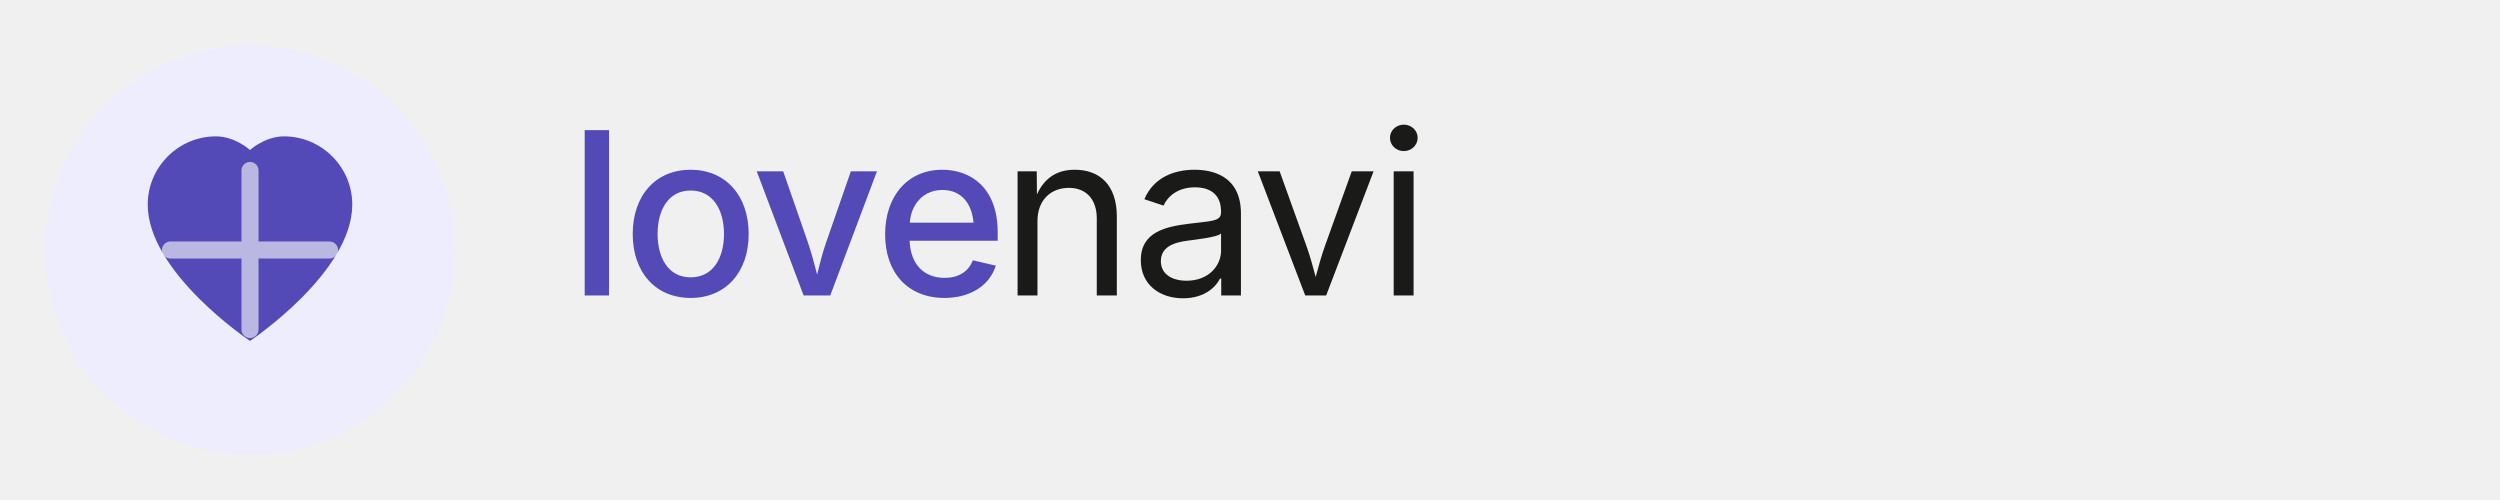
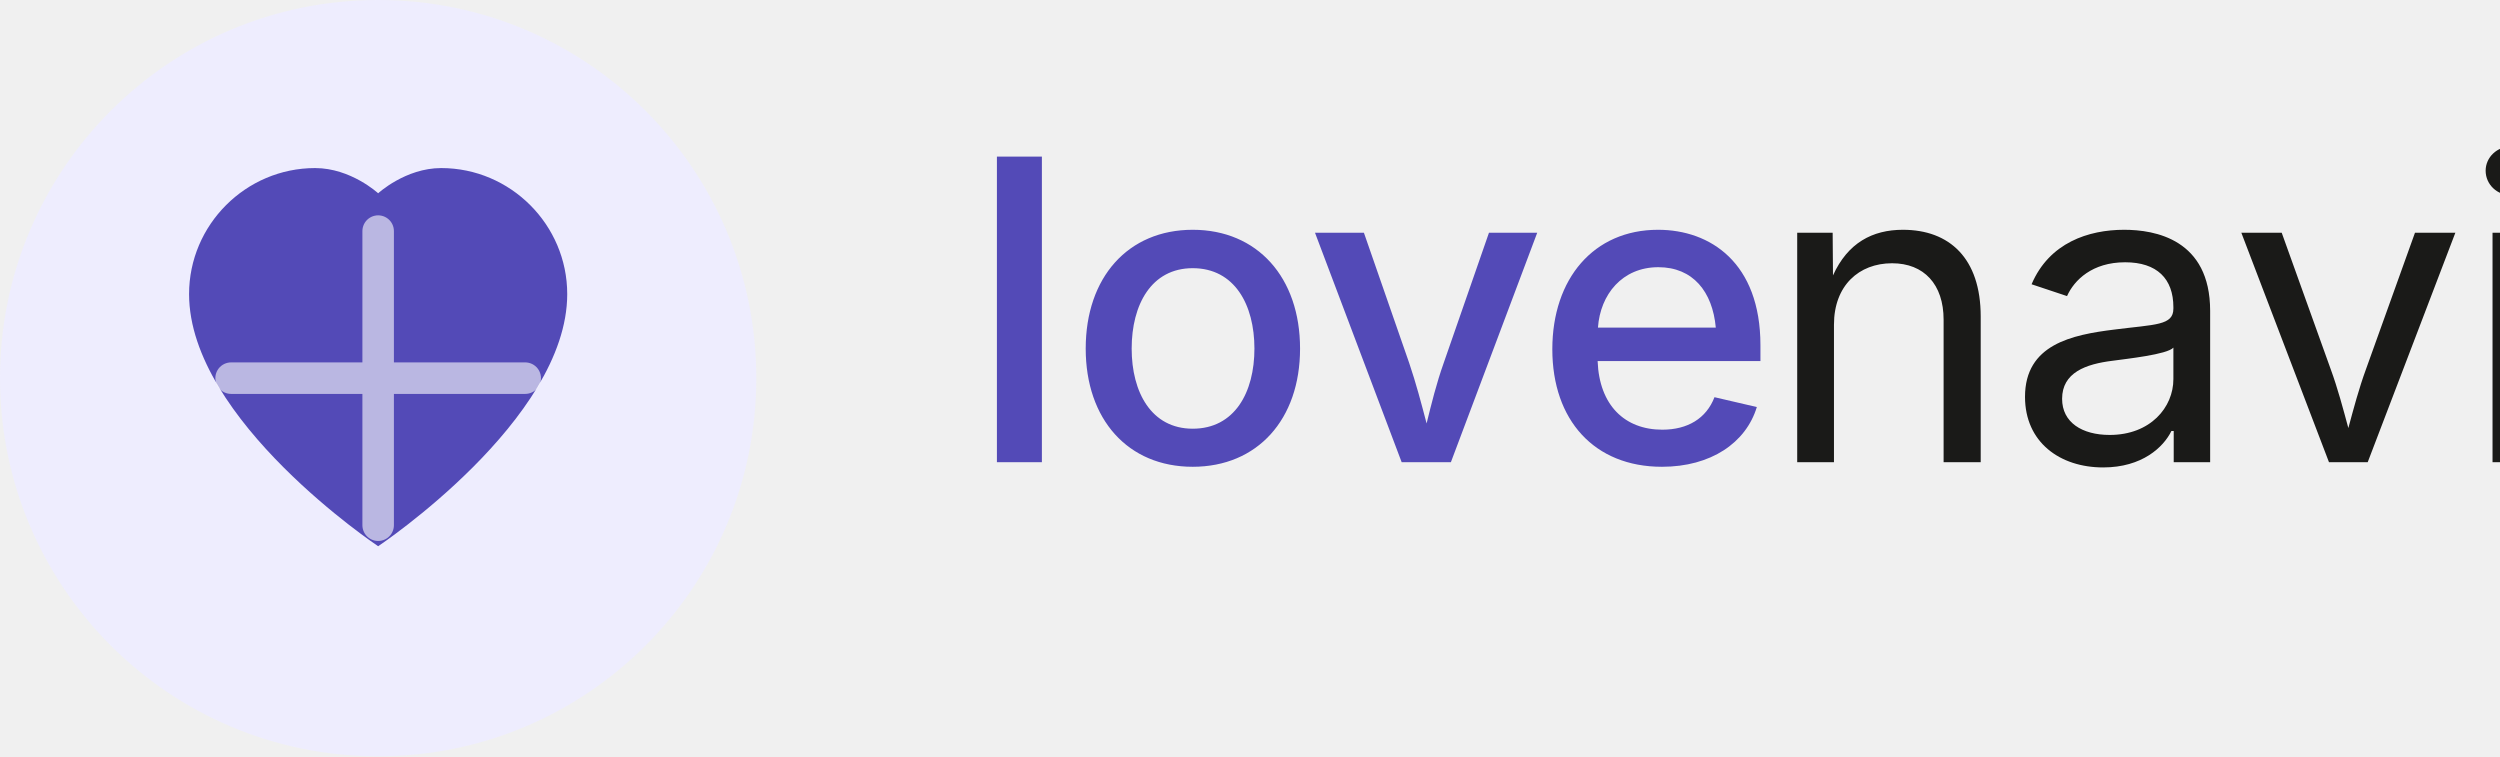
- <svg xmlns="http://www.w3.org/2000/svg" width="220" height="44" viewBox="0 0 220 44" fill="none">
+ <svg xmlns="http://www.w3.org/2000/svg" width="119" height="36" viewBox="4 4 119 36" fill="none">
  <circle cx="22" cy="22" r="18" fill="#EEEDFE" />
  <path d="M22 30 C22 30 13 24 13 18 C13 14.7 15.7 12 19 12 C20.7 12 22 13.2 22 13.2 C22 13.2 23.3 12 25 12 C28.3 12 31 14.7 31 18 C31 24 22 30 22 30Z" fill="#534AB7" />
  <path d="M15 22 L29 22 M22 15 L22 29" stroke="white" stroke-width="1.5" stroke-linecap="round" opacity="0.6" />
  <text x="50" y="26" font-family="-apple-system, BlinkMacSystemFont, sans-serif" font-size="20" font-weight="500" fill="#534AB7" letter-spacing="-0.3">love</text>
  <text x="88" y="26" font-family="-apple-system, BlinkMacSystemFont, sans-serif" font-size="20" font-weight="400" fill="#1a1a18" letter-spacing="-0.3">navi</text>
</svg>
